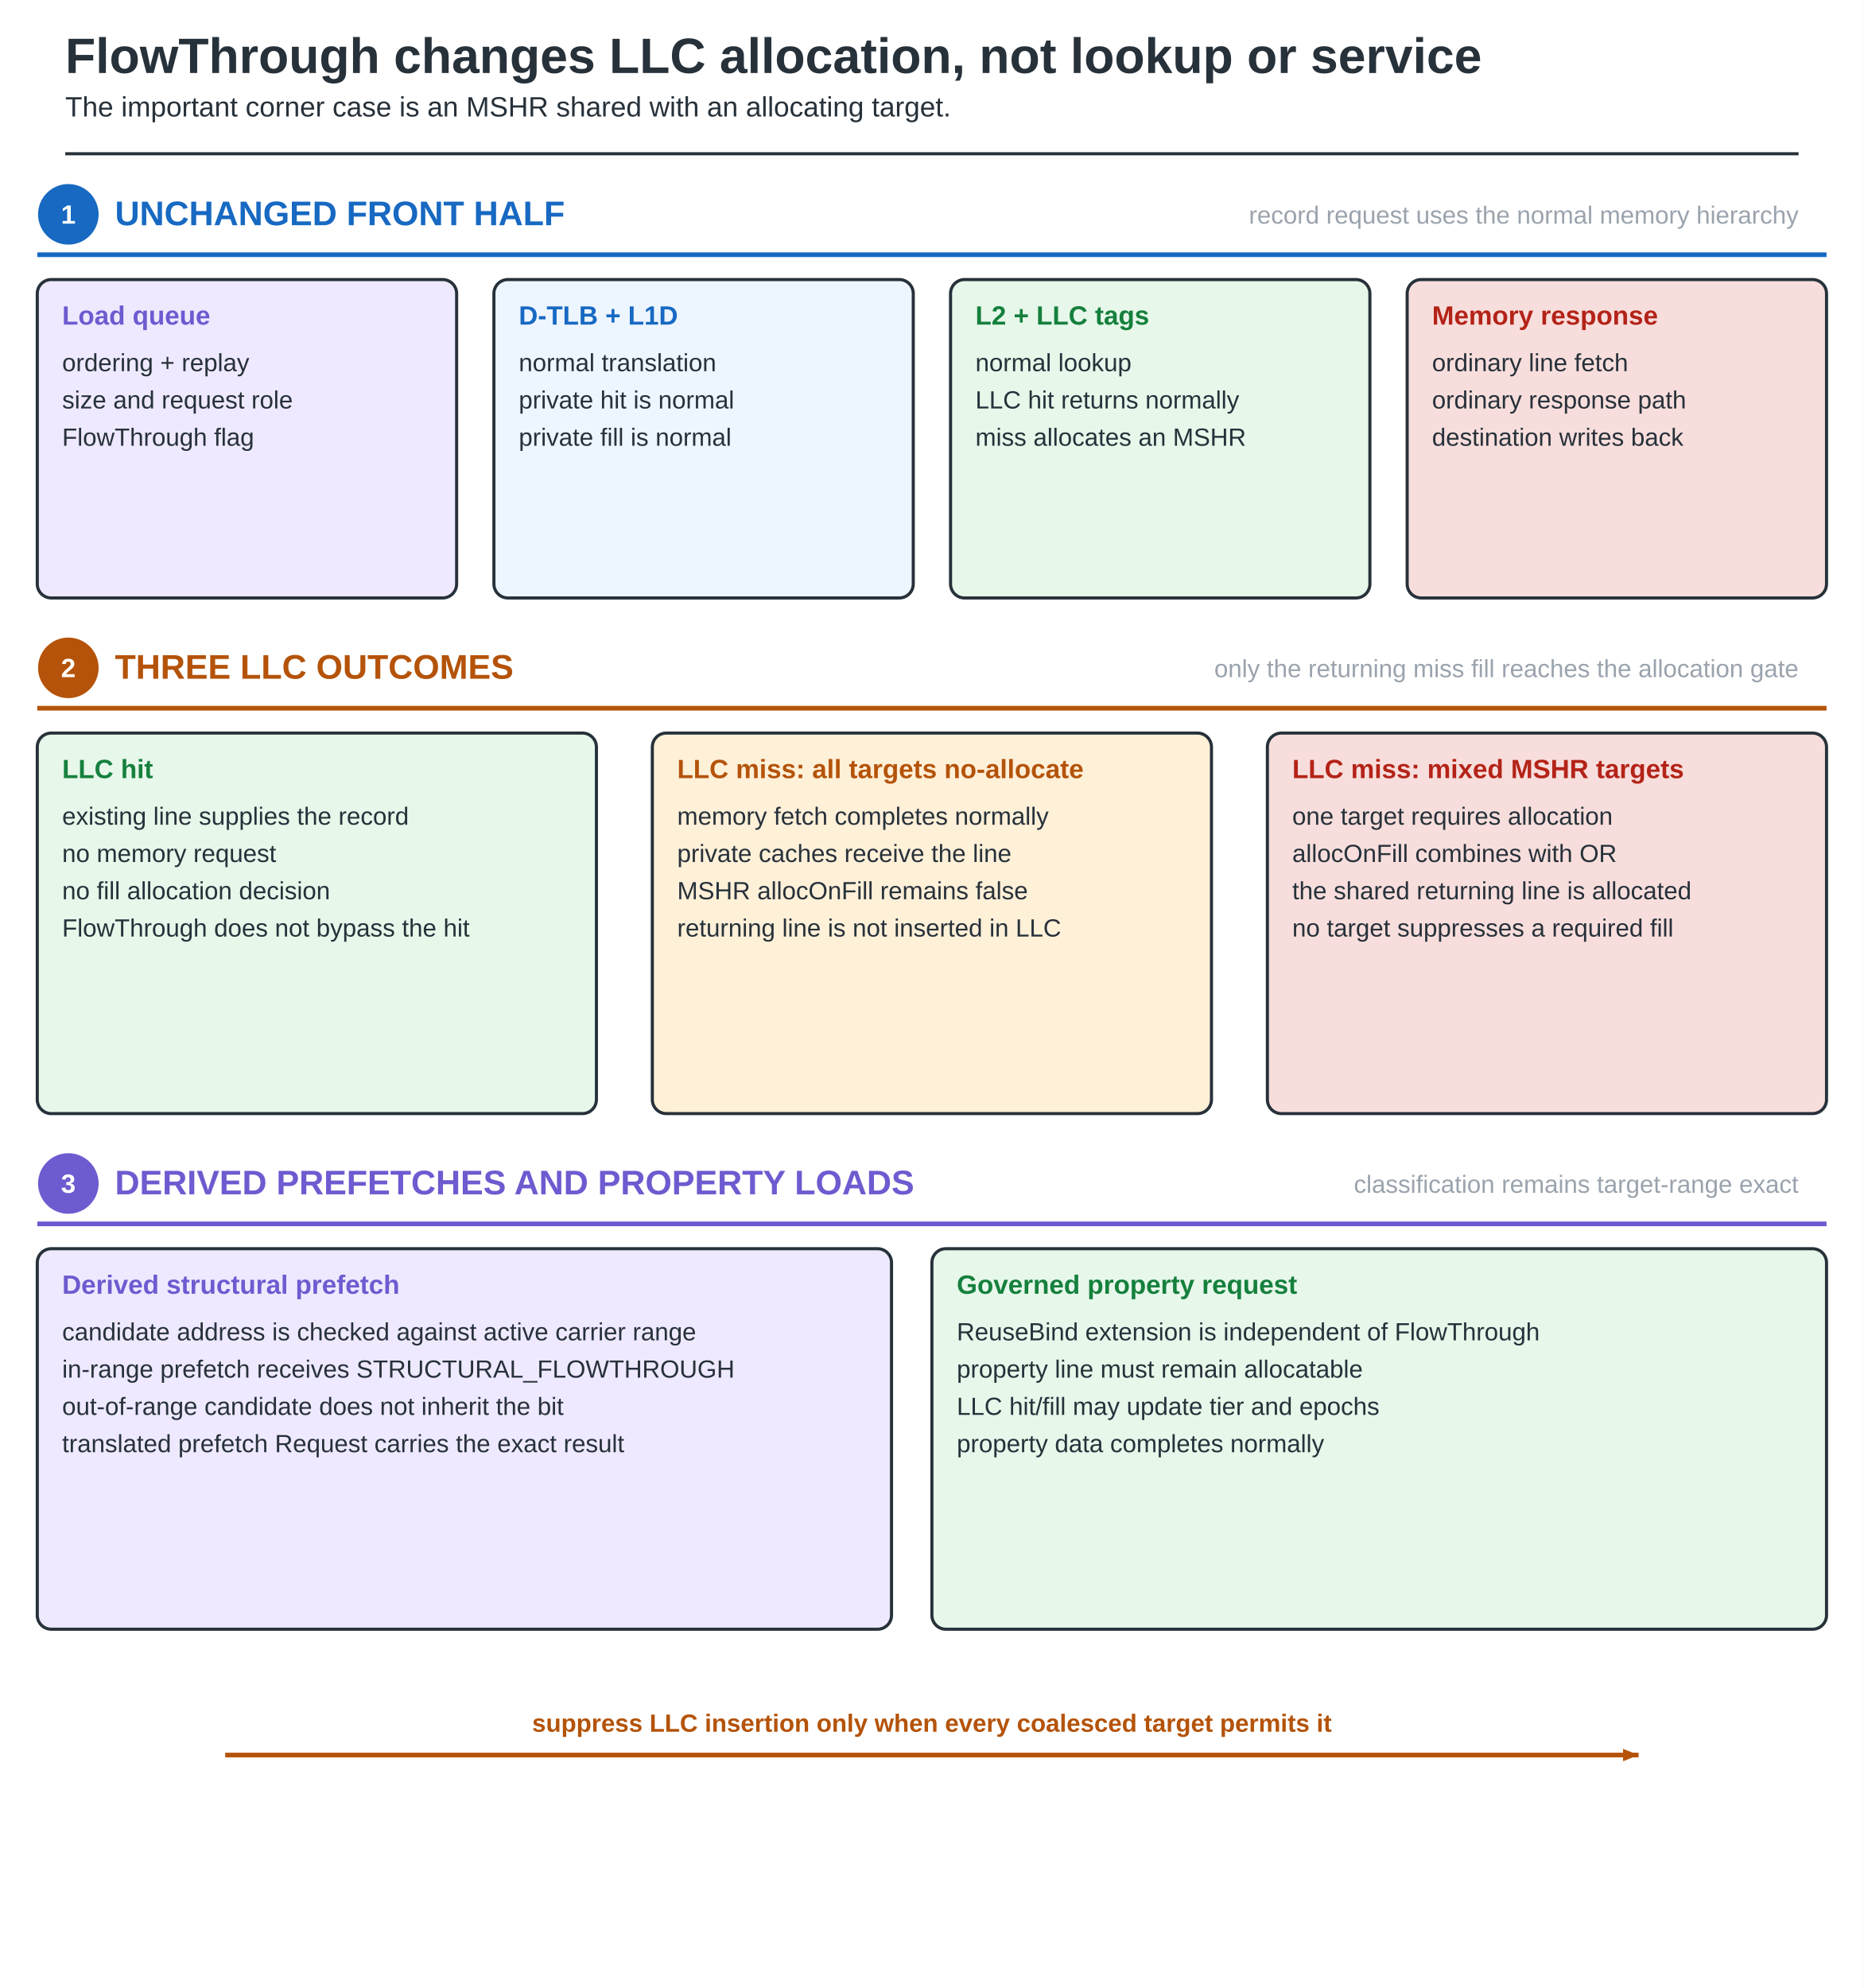
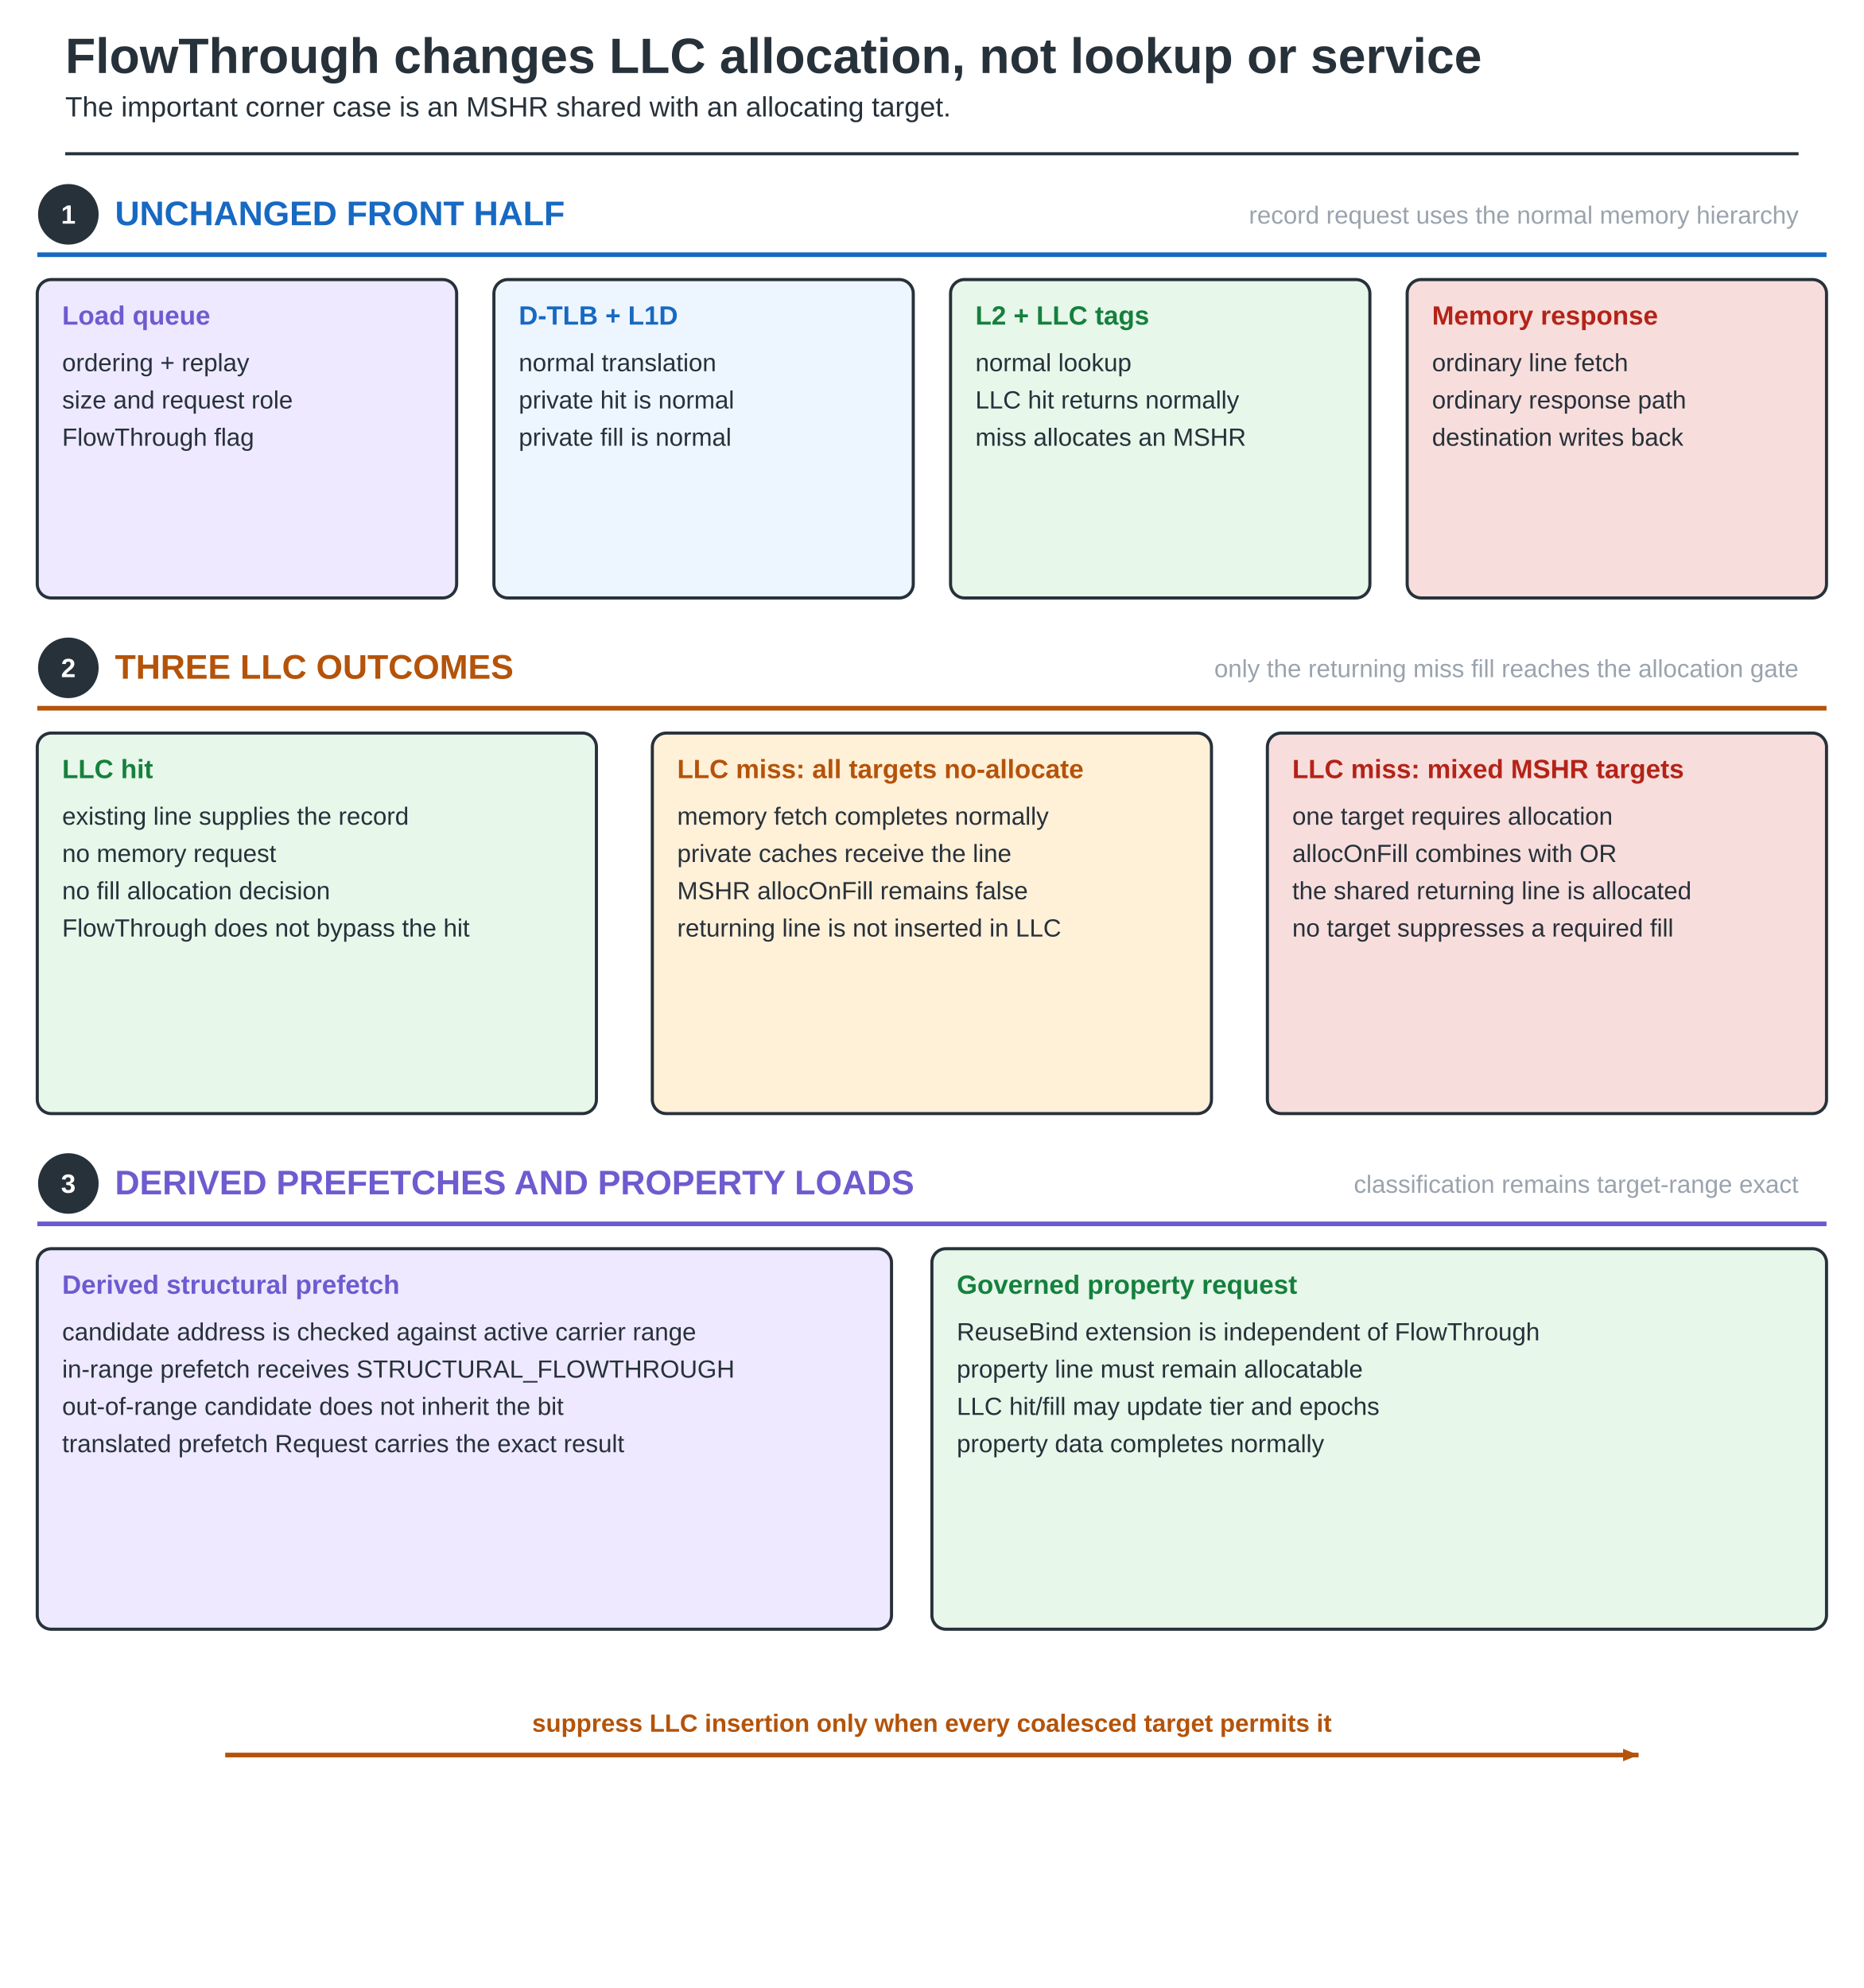
<svg xmlns="http://www.w3.org/2000/svg" width="1200" height="1280" viewBox="0 0 1200 1280" role="img" aria-labelledby="title desc" fill="#27313A" data-figure-schema="ecg-public/v1">
  <defs>
    <marker id="arrow-blue" viewBox="0 0 10 8" markerWidth="10" markerHeight="8" refX="10" refY="4" orient="auto" markerUnits="userSpaceOnUse">
      <path d="M0 0 L10 4 L0 8 Z" fill="#1769C2" />
    </marker>
    <marker id="arrow-green" viewBox="0 0 10 8" markerWidth="10" markerHeight="8" refX="10" refY="4" orient="auto" markerUnits="userSpaceOnUse">
      <path d="M0 0 L10 4 L0 8 Z" fill="#15803D" />
    </marker>
    <marker id="arrow-amber" viewBox="0 0 10 8" markerWidth="10" markerHeight="8" refX="10" refY="4" orient="auto" markerUnits="userSpaceOnUse">
      <path d="M0 0 L10 4 L0 8 Z" fill="#B45309" />
    </marker>
    <marker id="arrow-red" viewBox="0 0 10 8" markerWidth="10" markerHeight="8" refX="10" refY="4" orient="auto" markerUnits="userSpaceOnUse">
      <path d="M0 0 L10 4 L0 8 Z" fill="#B42318" />
    </marker>
    <marker id="arrow-purple" viewBox="0 0 10 8" markerWidth="10" markerHeight="8" refX="10" refY="4" orient="auto" markerUnits="userSpaceOnUse">
      <path d="M0 0 L10 4 L0 8 Z" fill="#6D5BD0" />
    </marker>
    <marker id="arrow-gray" viewBox="0 0 10 8" markerWidth="10" markerHeight="8" refX="10" refY="4" orient="auto" markerUnits="userSpaceOnUse">
      <path d="M0 0 L10 4 L0 8 Z" fill="#9AA3AD" />
    </marker>
    <marker id="arrow-ink" viewBox="0 0 10 8" markerWidth="10" markerHeight="8" refX="10" refY="4" orient="auto" markerUnits="userSpaceOnUse">
      <path d="M0 0 L10 4 L0 8 Z" fill="#27313A" />
    </marker>
    <style>
      :root { color-scheme: light dark; }
      @media (prefers-color-scheme: dark) {
        [fill="#FFFFFF"]{fill:#1E2327}[stroke="#FFFFFF"]{stroke:#1E2327}
        [fill="#F8F6EC"]{fill:#252A2E}[stroke="#F8F6EC"]{stroke:#252A2E}
        [fill="#EDF5FF"]{fill:#273846}[stroke="#EDF5FF"]{stroke:#273846}
        [fill="#E7F7EA"]{fill:#24382A}[stroke="#E7F7EA"]{stroke:#24382A}
        [fill="#FFF0D8"]{fill:#3B3122}[stroke="#FFF0D8"]{stroke:#3B3122}
        [fill="#F7DEDC"]{fill:#3D292A}[stroke="#F7DEDC"]{stroke:#3D292A}
        [fill="#EEE9FF"]{fill:#302C3C}[stroke="#EEE9FF"]{stroke:#302C3C}
        [fill="#27313A"]{fill:#ECE7DD}[stroke="#27313A"]{stroke:#ECE7DD}
        [fill="#9AA3AD"]{fill:#747D86}[stroke="#9AA3AD"]{stroke:#747D86}
        [fill="#1769C2"]{fill:#63A8FF}[stroke="#1769C2"]{stroke:#63A8FF}
        [fill="#15803D"]{fill:#63D68B}[stroke="#15803D"]{stroke:#63D68B}
        [fill="#B45309"]{fill:#F0B35A}[stroke="#B45309"]{stroke:#F0B35A}
        [fill="#6D5BD0"]{fill:#A79BF0}[stroke="#6D5BD0"]{stroke:#A79BF0}
        [fill="#B42318"]{fill:#F09B95}[stroke="#B42318"]{stroke:#F09B95}
      }
      .sans{font-family:Arial,Helvetica,sans-serif}
      .mono{font-family:"SFMono-Regular",Consolas,monospace}
      .title{font-size:32px;font-weight:700}
      .subtitle{font-size:18px}
      .heading{font-size:22px;font-weight:700}
      .label{font-size:17px;font-weight:700}
      .body{font-size:16px}
</style>
  </defs>
  <rect x="0" y="0" width="1200" height="1280" fill="#FFFFFF" />
  <text x="42" y="47" text-anchor="start" class="sans title" fill="#27313A" font-weight="700">FlowThrough changes LLC allocation, not lookup or service</text>
  <text x="42" y="75" text-anchor="start" class="sans subtitle" fill="#27313A">The important corner case is an MSHR shared with an allocating target.</text>
  <line x1="42" y1="99" x2="1158" y2="99" stroke="#27313A" stroke-width="2" />
-   <circle cx="44" cy="138" r="19" fill="#1769C2" stroke="#1769C2" stroke-width="1" />
+   <circle cx="44" cy="138" r="19" fill="#27313A" stroke="#27313A" stroke-width="1" />
  <text x="44" y="144" text-anchor="middle" class="sans label" fill="#FFFFFF" font-weight="700">1</text>
  <text x="74" y="145" text-anchor="start" class="sans heading" fill="#1769C2" font-weight="700">UNCHANGED FRONT HALF</text>
  <text x="1158" y="144" text-anchor="end" class="sans body" fill="#9AA3AD">record request uses the normal memory hierarchy</text>
  <line x1="24" y1="164" x2="1176" y2="164" stroke="#1769C2" stroke-width="3" />
  <rect x="24" y="180" width="270" height="205" rx="9" fill="#EEE9FF" stroke="#27313A" stroke-width="2" />
  <text x="40" y="209" text-anchor="start" class="sans label" fill="#6D5BD0" font-weight="700">Load queue</text>
  <text x="40" y="239" text-anchor="start" class="sans body" fill="#27313A">ordering + replay</text>
  <text x="40" y="263" text-anchor="start" class="sans body" fill="#27313A">size and request role</text>
  <text x="40" y="287" text-anchor="start" class="sans body" fill="#27313A">FlowThrough flag</text>
  <rect x="318" y="180" width="270" height="205" rx="9" fill="#EDF5FF" stroke="#27313A" stroke-width="2" />
  <text x="334" y="209" text-anchor="start" class="sans label" fill="#1769C2" font-weight="700">D-TLB + L1D</text>
  <text x="334" y="239" text-anchor="start" class="sans body" fill="#27313A">normal translation</text>
  <text x="334" y="263" text-anchor="start" class="sans body" fill="#27313A">private hit is normal</text>
  <text x="334" y="287" text-anchor="start" class="sans body" fill="#27313A">private fill is normal</text>
  <rect x="612" y="180" width="270" height="205" rx="9" fill="#E7F7EA" stroke="#27313A" stroke-width="2" />
  <text x="628" y="209" text-anchor="start" class="sans label" fill="#15803D" font-weight="700">L2 + LLC tags</text>
  <text x="628" y="239" text-anchor="start" class="sans body" fill="#27313A">normal lookup</text>
  <text x="628" y="263" text-anchor="start" class="sans body" fill="#27313A">LLC hit returns normally</text>
  <text x="628" y="287" text-anchor="start" class="sans body" fill="#27313A">miss allocates an MSHR</text>
  <rect x="906" y="180" width="270" height="205" rx="9" fill="#F7DEDC" stroke="#27313A" stroke-width="2" />
  <text x="922" y="209" text-anchor="start" class="sans label" fill="#B42318" font-weight="700">Memory response</text>
  <text x="922" y="239" text-anchor="start" class="sans body" fill="#27313A">ordinary line fetch</text>
  <text x="922" y="263" text-anchor="start" class="sans body" fill="#27313A">ordinary response path</text>
  <text x="922" y="287" text-anchor="start" class="sans body" fill="#27313A">destination writes back</text>
-   <circle cx="44" cy="430" r="19" fill="#B45309" stroke="#B45309" stroke-width="1" />
+   <circle cx="44" cy="430" r="19" fill="#27313A" stroke="#27313A" stroke-width="1" />
  <text x="44" y="436" text-anchor="middle" class="sans label" fill="#FFFFFF" font-weight="700">2</text>
  <text x="74" y="437" text-anchor="start" class="sans heading" fill="#B45309" font-weight="700">THREE LLC OUTCOMES</text>
  <text x="1158" y="436" text-anchor="end" class="sans body" fill="#9AA3AD">only the returning miss fill reaches the allocation gate</text>
  <line x1="24" y1="456" x2="1176" y2="456" stroke="#B45309" stroke-width="3" />
  <rect x="24" y="472" width="360" height="245" rx="9" fill="#E7F7EA" stroke="#27313A" stroke-width="2" />
  <text x="40" y="501" text-anchor="start" class="sans label" fill="#15803D" font-weight="700">LLC hit</text>
  <text x="40" y="531" text-anchor="start" class="sans body" fill="#27313A">existing line supplies the record</text>
  <text x="40" y="555" text-anchor="start" class="sans body" fill="#27313A">no memory request</text>
  <text x="40" y="579" text-anchor="start" class="sans body" fill="#27313A">no fill allocation decision</text>
  <text x="40" y="603" text-anchor="start" class="sans body" fill="#27313A">FlowThrough does not bypass the hit</text>
  <rect x="420" y="472" width="360" height="245" rx="9" fill="#FFF0D8" stroke="#27313A" stroke-width="2" />
  <text x="436" y="501" text-anchor="start" class="sans label" fill="#B45309" font-weight="700">LLC miss: all targets no-allocate</text>
  <text x="436" y="531" text-anchor="start" class="sans body" fill="#27313A">memory fetch completes normally</text>
  <text x="436" y="555" text-anchor="start" class="sans body" fill="#27313A">private caches receive the line</text>
  <text x="436" y="579" text-anchor="start" class="sans body" fill="#27313A">MSHR allocOnFill remains false</text>
  <text x="436" y="603" text-anchor="start" class="sans body" fill="#27313A">returning line is not inserted in LLC</text>
  <rect x="816" y="472" width="360" height="245" rx="9" fill="#F7DEDC" stroke="#27313A" stroke-width="2" />
  <text x="832" y="501" text-anchor="start" class="sans label" fill="#B42318" font-weight="700">LLC miss: mixed MSHR targets</text>
  <text x="832" y="531" text-anchor="start" class="sans body" fill="#27313A">one target requires allocation</text>
  <text x="832" y="555" text-anchor="start" class="sans body" fill="#27313A">allocOnFill combines with OR</text>
  <text x="832" y="579" text-anchor="start" class="sans body" fill="#27313A">the shared returning line is allocated</text>
  <text x="832" y="603" text-anchor="start" class="sans body" fill="#27313A">no target suppresses a required fill</text>
-   <circle cx="44" cy="762" r="19" fill="#6D5BD0" stroke="#6D5BD0" stroke-width="1" />
+   <circle cx="44" cy="762" r="19" fill="#27313A" stroke="#27313A" stroke-width="1" />
  <text x="44" y="768" text-anchor="middle" class="sans label" fill="#FFFFFF" font-weight="700">3</text>
  <text x="74" y="769" text-anchor="start" class="sans heading" fill="#6D5BD0" font-weight="700">DERIVED PREFETCHES AND PROPERTY LOADS</text>
  <text x="1158" y="768" text-anchor="end" class="sans body" fill="#9AA3AD">classification remains target-range exact</text>
  <line x1="24" y1="788" x2="1176" y2="788" stroke="#6D5BD0" stroke-width="3" />
  <rect x="24" y="804" width="550" height="245" rx="9" fill="#EEE9FF" stroke="#27313A" stroke-width="2" />
  <text x="40" y="833" text-anchor="start" class="sans label" fill="#6D5BD0" font-weight="700">Derived structural prefetch</text>
  <text x="40" y="863" text-anchor="start" class="sans body" fill="#27313A">candidate address is checked against active carrier range</text>
  <text x="40" y="887" text-anchor="start" class="sans body" fill="#27313A">in-range prefetch receives STRUCTURAL_FLOWTHROUGH</text>
  <text x="40" y="911" text-anchor="start" class="sans body" fill="#27313A">out-of-range candidate does not inherit the bit</text>
  <text x="40" y="935" text-anchor="start" class="sans body" fill="#27313A">translated prefetch Request carries the exact result</text>
  <rect x="600" y="804" width="576" height="245" rx="9" fill="#E7F7EA" stroke="#27313A" stroke-width="2" />
  <text x="616" y="833" text-anchor="start" class="sans label" fill="#15803D" font-weight="700">Governed property request</text>
  <text x="616" y="863" text-anchor="start" class="sans body" fill="#27313A">ReuseBind extension is independent of FlowThrough</text>
  <text x="616" y="887" text-anchor="start" class="sans body" fill="#27313A">property line must remain allocatable</text>
  <text x="616" y="911" text-anchor="start" class="sans body" fill="#27313A">LLC hit/fill may update tier and epochs</text>
  <text x="616" y="935" text-anchor="start" class="sans body" fill="#27313A">property data completes normally</text>
  <path d="M145 1130 L1055 1130" fill="none" stroke="#B45309" stroke-width="3" marker-end="url(#arrow-amber)" data-flow-kind="control" data-flow-label="suppress LLC insertion only when every coalesced target permits it" />
  <text x="600" y="1115" text-anchor="middle" class="sans body" fill="#B45309" font-weight="700">suppress LLC insertion only when every coalesced target permits it</text>
</svg>
